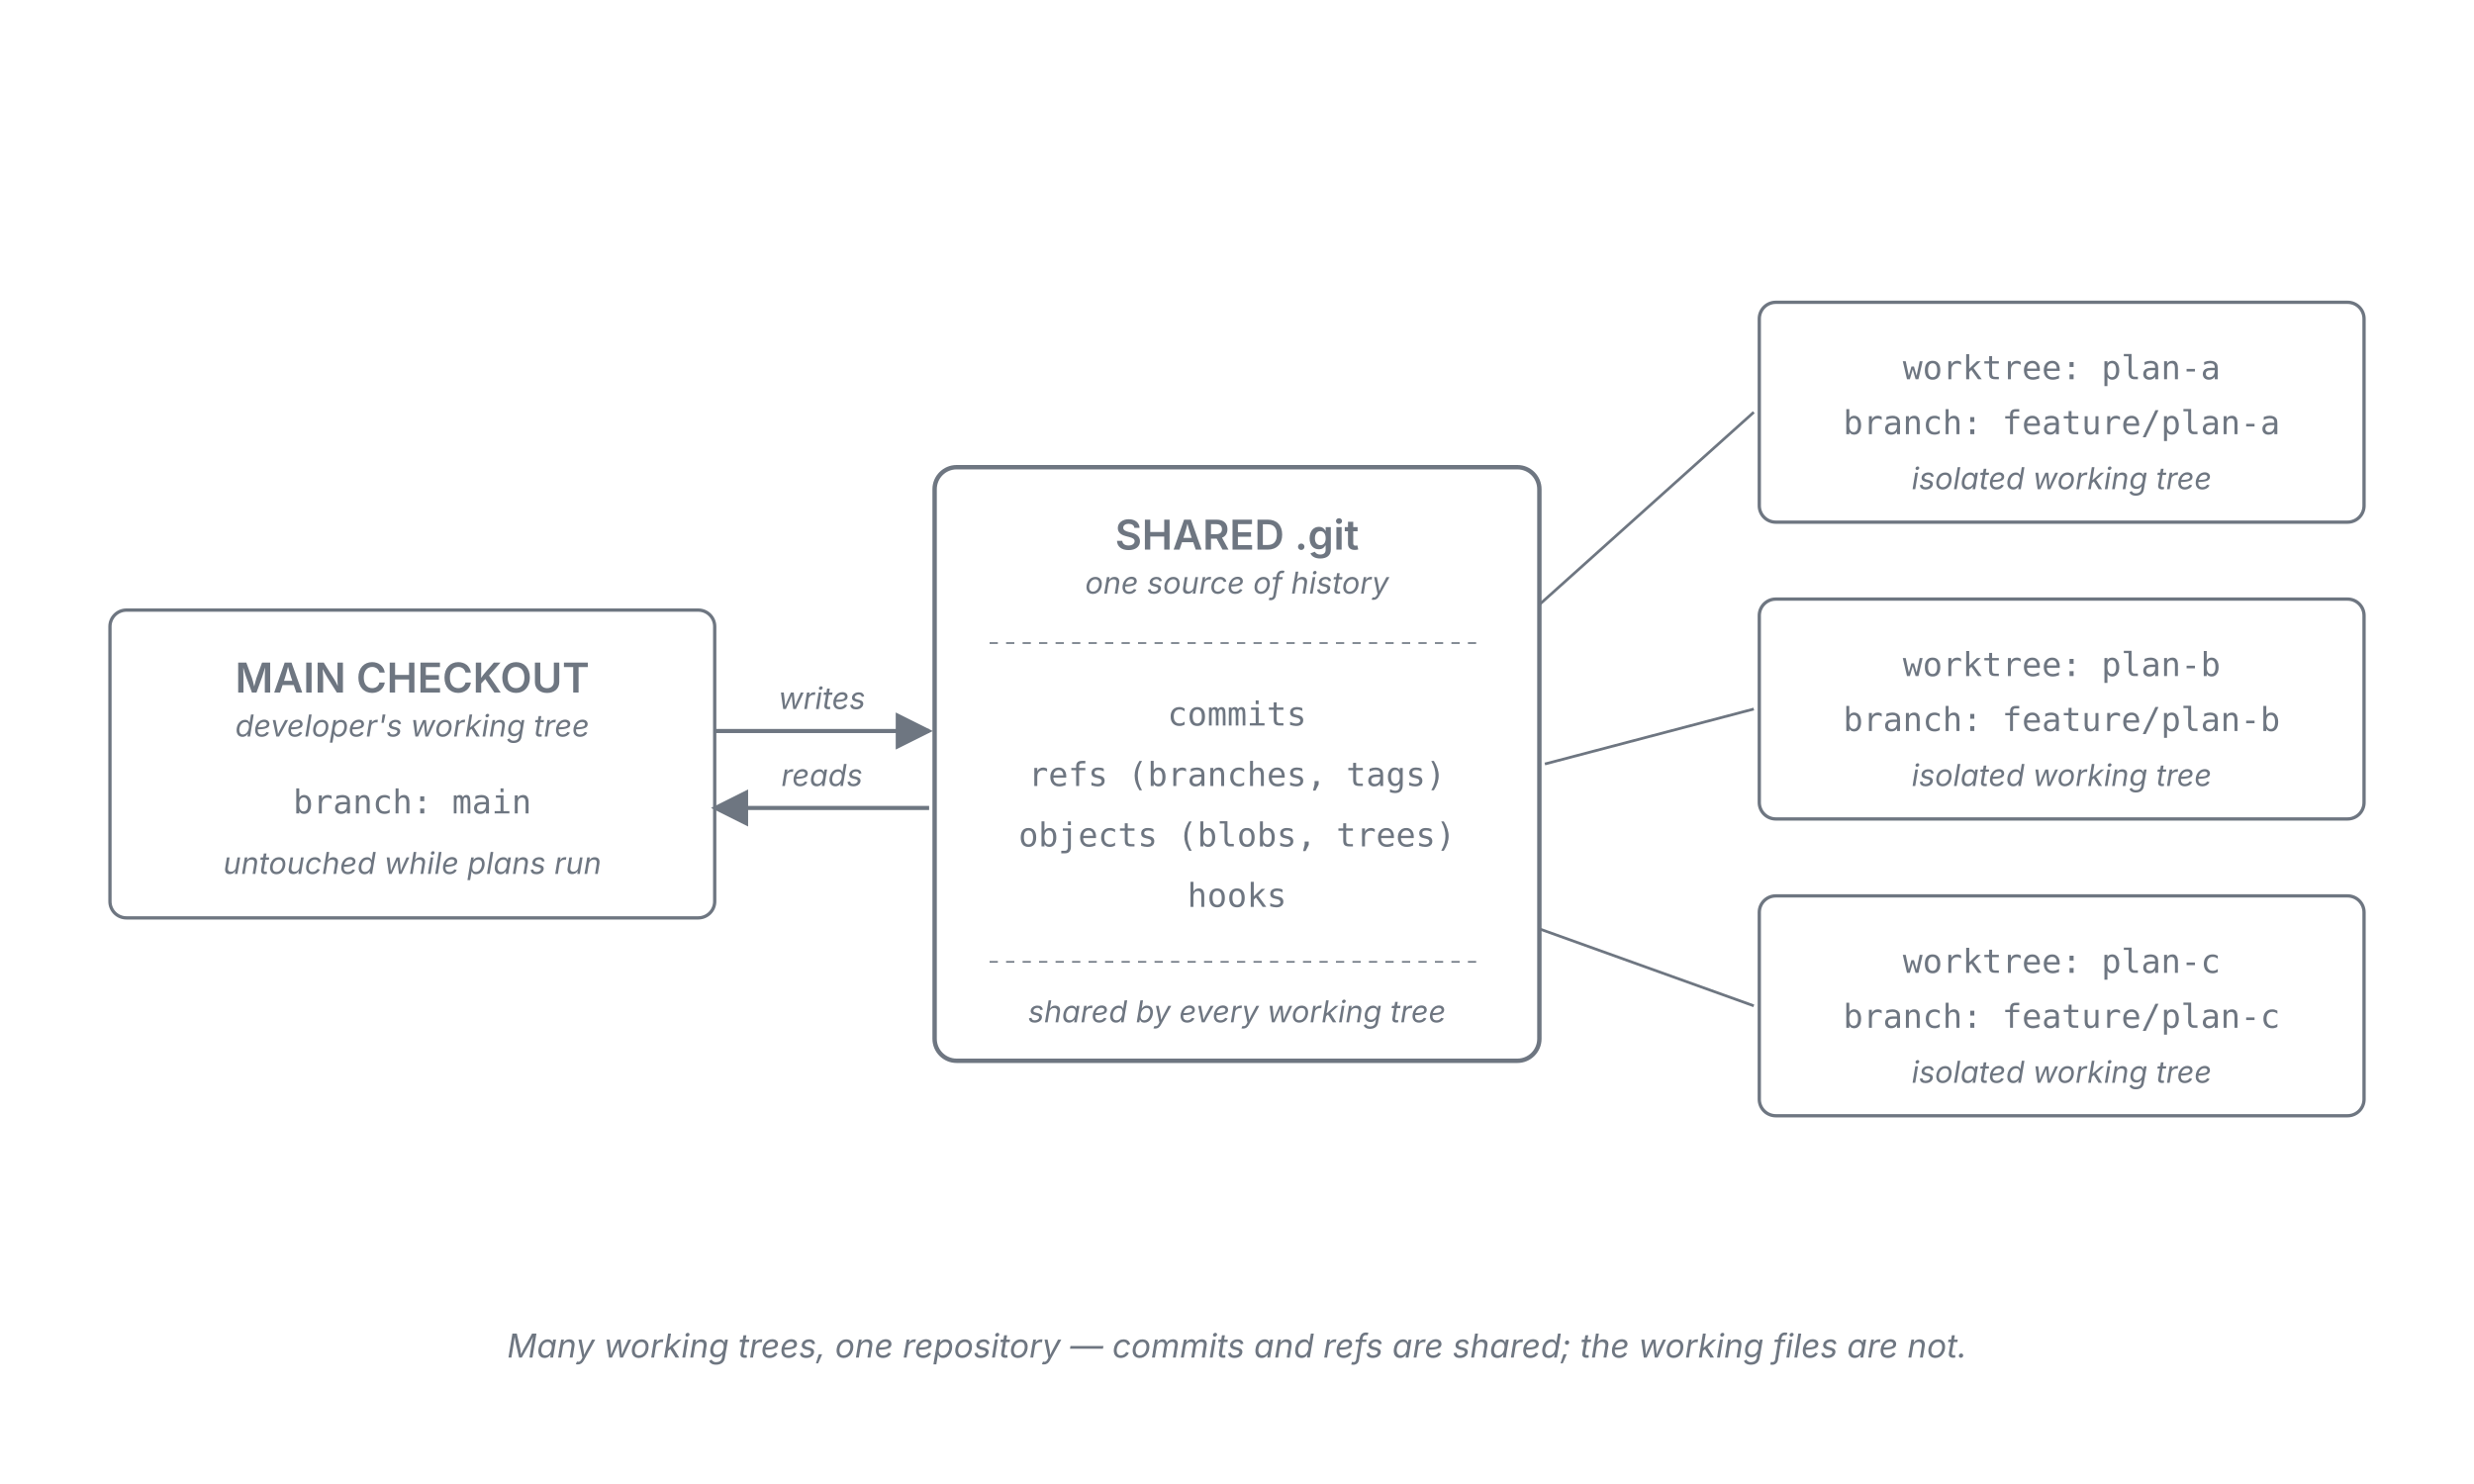
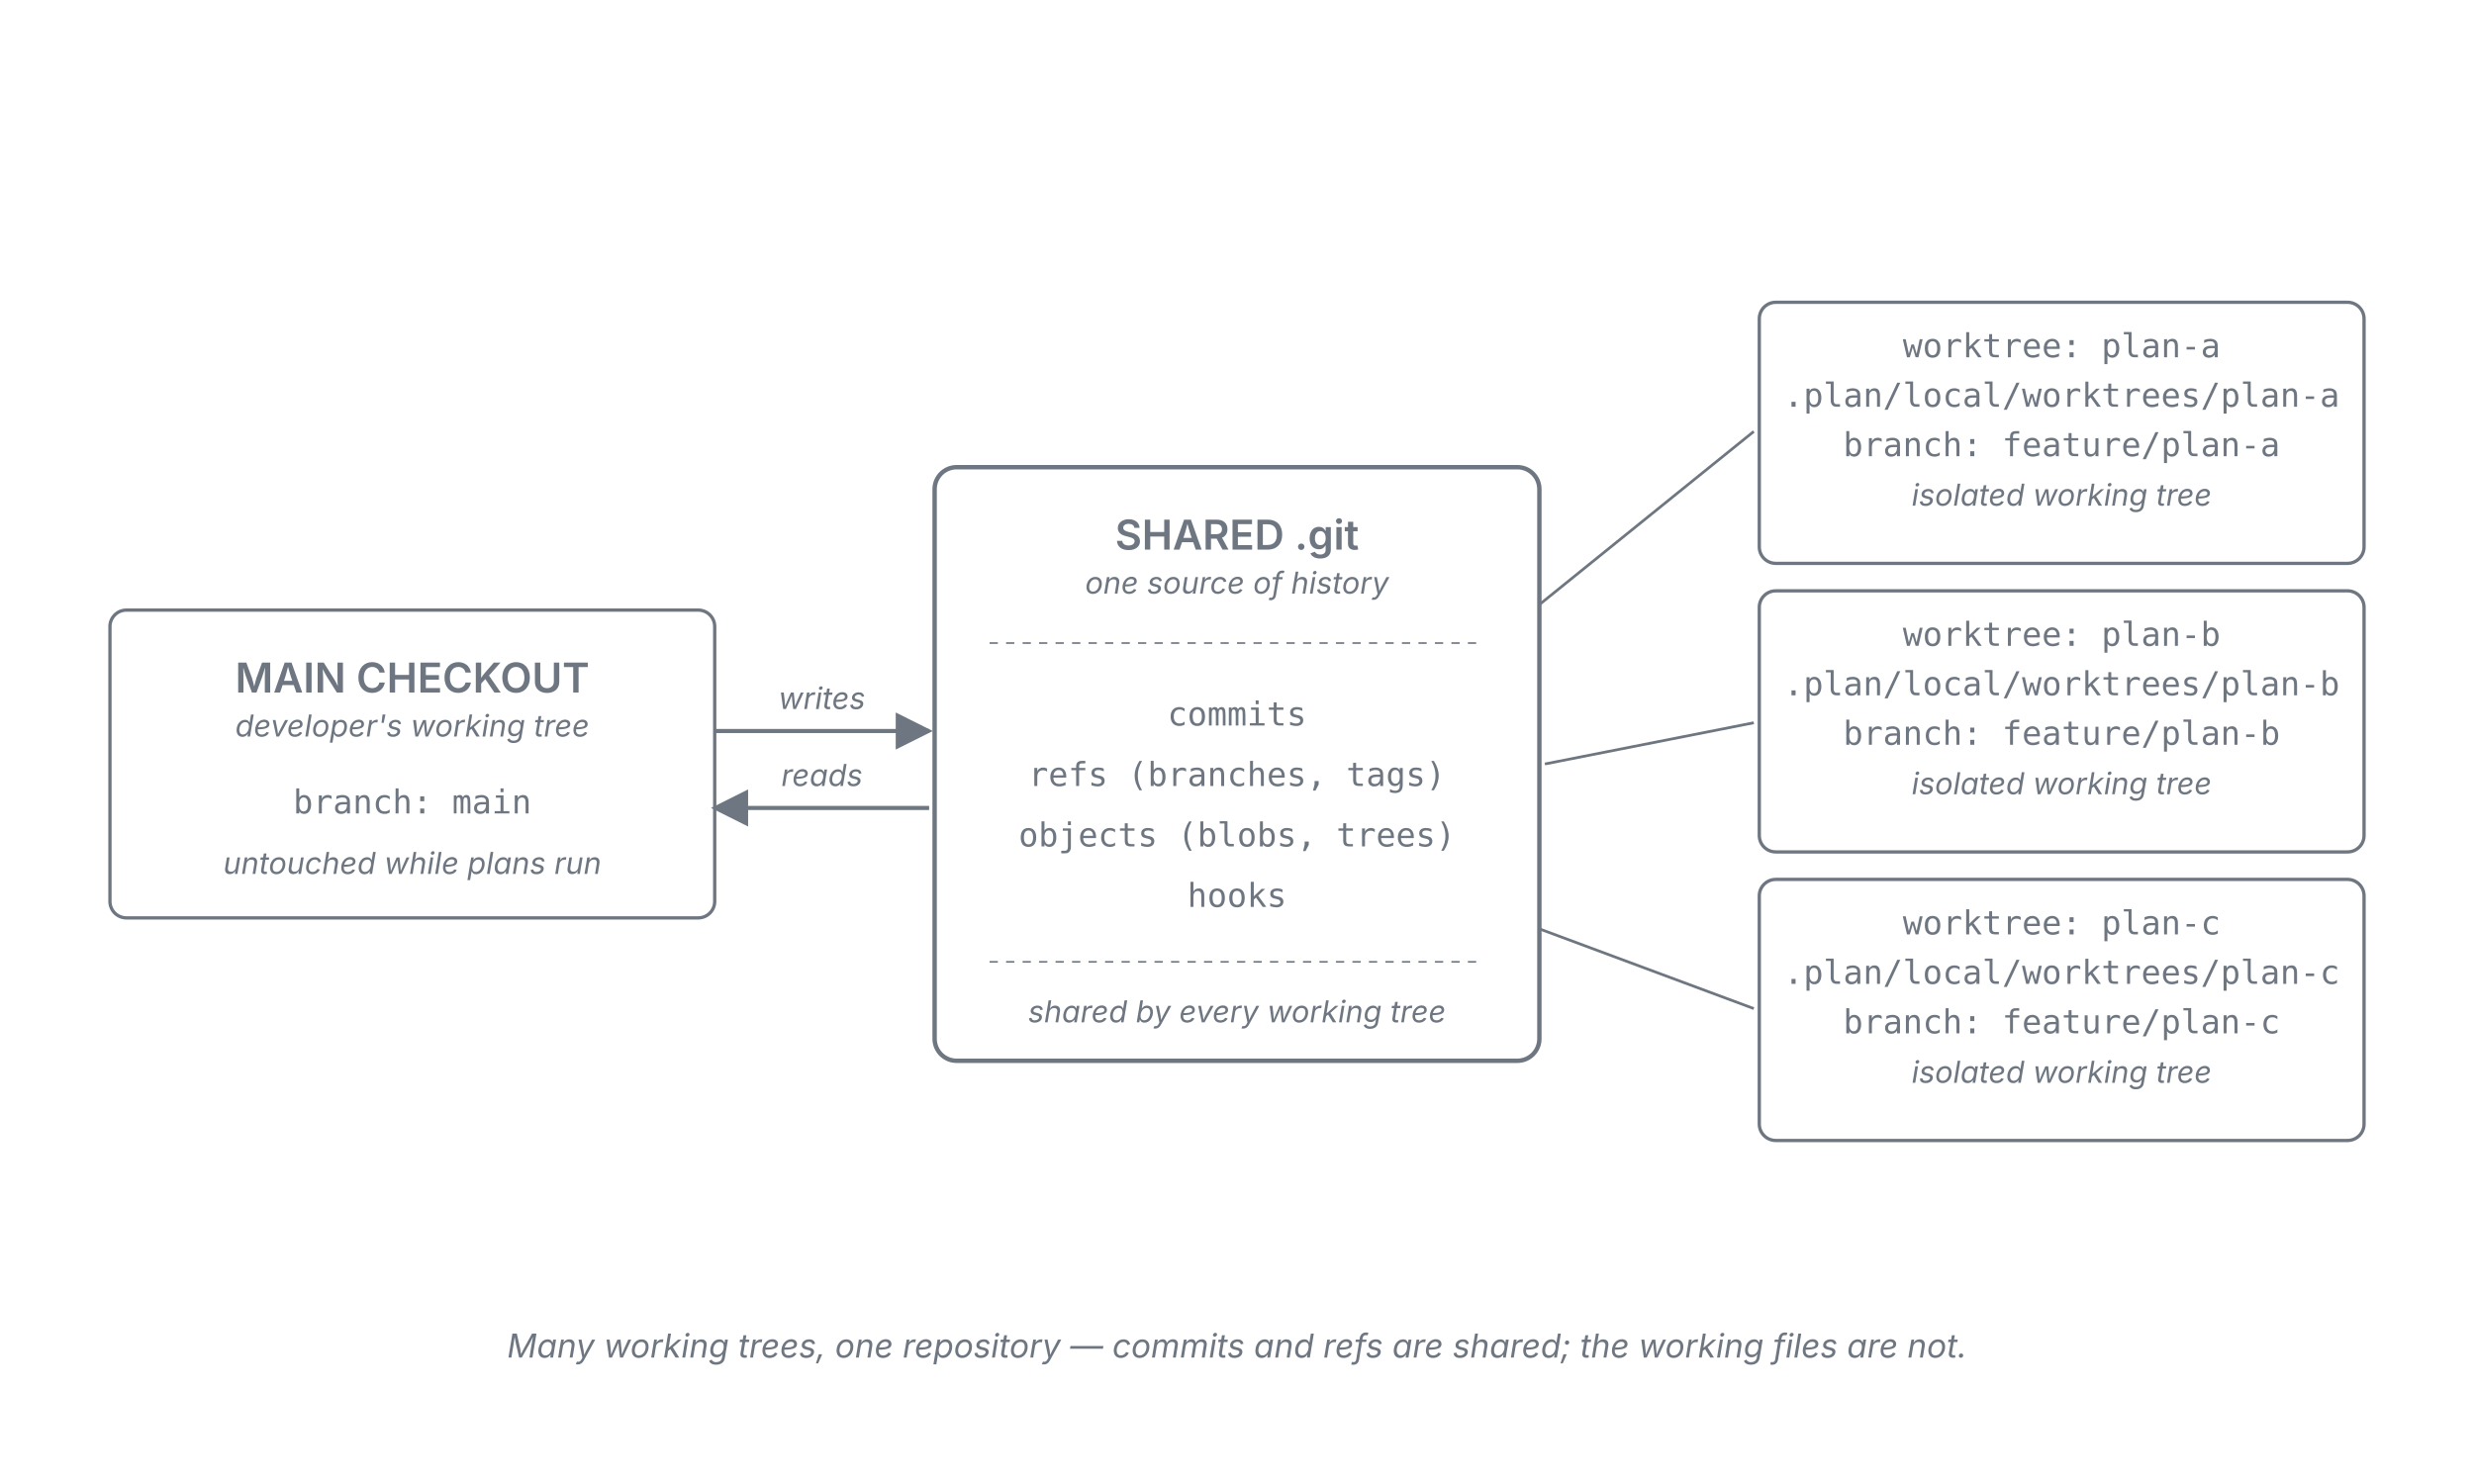
<svg xmlns="http://www.w3.org/2000/svg" viewBox="0 0 900 540" role="img" aria-labelledby="title desc" font-family="ui-sans-serif, -apple-system, system-ui, 'Segoe UI', sans-serif">
  <defs>
    <marker id="arrow" viewBox="0 0 10 10" refX="9" refY="5" markerWidth="9" markerHeight="9" orient="auto">
      <path d="M0,0 L10,5 L0,10 z" class="arrow-fill" />
    </marker>
    <style>
      .node-header  { font-size: 15px; font-weight: 600; fill: #6e7681; text-anchor: middle; }
      .node-sub     { font-size: 11px; fill: #6e7681; text-anchor: middle; font-style: italic; }
      .item-c       { font-size: 12px; fill: #6e7681; font-family: ui-monospace, "SF Mono", Menlo, Consolas, monospace; text-anchor: middle; }
      .edge-lbl     { font-size: 11px; fill: #6e7681; text-anchor: middle; font-style: italic; }
      .hub-stroke   { stroke: #6e7681; stroke-width: 1.6; fill: none; }
      .spoke-stroke { stroke: #6e7681; stroke-width: 1.2; fill: none; }
      .connector    { stroke: #6e7681; stroke-width: 1; fill: none; }
      .arrow        { stroke: #6e7681; stroke-width: 1.5; fill: none; }
      .arrow-fill   { fill: #6e7681; }
      .sep          { stroke: #6e7681; stroke-width: 0.6; stroke-dasharray: 3 3; }
      .caption      { font-size: 12px; fill: #6e7681; text-anchor: middle; font-style: italic; }
    </style>
  </defs>
  <rect class="hub-stroke" x="340" y="170" width="220" height="216" rx="8" ry="8" />
  <text x="450" y="200" class="node-header">SHARED .git</text>
  <text x="450" y="216" class="node-sub">one source of history</text>
  <line class="sep" x1="360" y1="234" x2="540" y2="234" />
  <text x="450" y="264" class="item-c">commits</text>
  <text x="450" y="286" class="item-c">refs (branches, tags)</text>
  <text x="450" y="308" class="item-c">objects (blobs, trees)</text>
  <text x="450" y="330" class="item-c">hooks</text>
  <line class="sep" x1="360" y1="350" x2="540" y2="350" />
  <text x="450" y="372" class="node-sub">shared by every working tree</text>
  <rect class="spoke-stroke" x="40" y="222" width="220" height="112" rx="6" ry="6" />
  <text x="150" y="252" class="node-header">MAIN CHECKOUT</text>
  <text x="150" y="268" class="node-sub">developer's working tree</text>
  <text x="150" y="296" class="item-c">branch: main</text>
  <text x="150" y="318" class="node-sub">untouched while plans run</text>
-   <rect class="spoke-stroke" x="640" y="110" width="220" height="80" rx="6" ry="6" />
-   <text x="750" y="138" class="item-c">worktree: plan-a</text>
-   <text x="750" y="158" class="item-c">branch: feature/plan-a</text>
-   <text x="750" y="178" class="node-sub">isolated working tree</text>
-   <rect class="spoke-stroke" x="640" y="218" width="220" height="80" rx="6" ry="6" />
-   <text x="750" y="246" class="item-c">worktree: plan-b</text>
-   <text x="750" y="266" class="item-c">branch: feature/plan-b</text>
-   <text x="750" y="286" class="node-sub">isolated working tree</text>
-   <rect class="spoke-stroke" x="640" y="326" width="220" height="80" rx="6" ry="6" />
-   <text x="750" y="354" class="item-c">worktree: plan-c</text>
-   <text x="750" y="374" class="item-c">branch: feature/plan-c</text>
+   <rect class="spoke-stroke" x="640" y="110" width="220" height="95" rx="6" ry="6" />
+   <text x="750" y="130" class="item-c">worktree: plan-a</text>
+   <text x="750" y="148" class="item-c">.plan/local/worktrees/plan-a</text>
+   <text x="750" y="166" class="item-c">branch: feature/plan-a</text>
+   <text x="750" y="184" class="node-sub">isolated working tree</text>
+   <rect class="spoke-stroke" x="640" y="215" width="220" height="95" rx="6" ry="6" />
+   <text x="750" y="235" class="item-c">worktree: plan-b</text>
+   <text x="750" y="253" class="item-c">.plan/local/worktrees/plan-b</text>
+   <text x="750" y="271" class="item-c">branch: feature/plan-b</text>
+   <text x="750" y="289" class="node-sub">isolated working tree</text>
+   <rect class="spoke-stroke" x="640" y="320" width="220" height="95" rx="6" ry="6" />
+   <text x="750" y="340" class="item-c">worktree: plan-c</text>
+   <text x="750" y="358" class="item-c">.plan/local/worktrees/plan-c</text>
+   <text x="750" y="376" class="item-c">branch: feature/plan-c</text>
  <text x="750" y="394" class="node-sub">isolated working tree</text>
  <line class="arrow" x1="260" y1="266" x2="338" y2="266" marker-end="url(#arrow)" />
  <text x="299" y="258" class="edge-lbl">writes</text>
  <line class="arrow" x1="338" y1="294" x2="260" y2="294" marker-end="url(#arrow)" />
  <text x="299" y="286" class="edge-lbl">reads</text>
-   <line class="connector" x1="560" y1="220" x2="638" y2="150" />
-   <line class="connector" x1="562" y1="278" x2="638" y2="258" />
-   <line class="connector" x1="560" y1="338" x2="638" y2="366" />
+   <line class="connector" x1="560" y1="220" x2="638" y2="157" />
+   <line class="connector" x1="562" y1="278" x2="638" y2="263" />
+   <line class="connector" x1="560" y1="338" x2="638" y2="367" />
  <text x="450" y="494" class="caption">Many working trees, one repository — commits and refs are shared; the working files are not.</text>
</svg>
